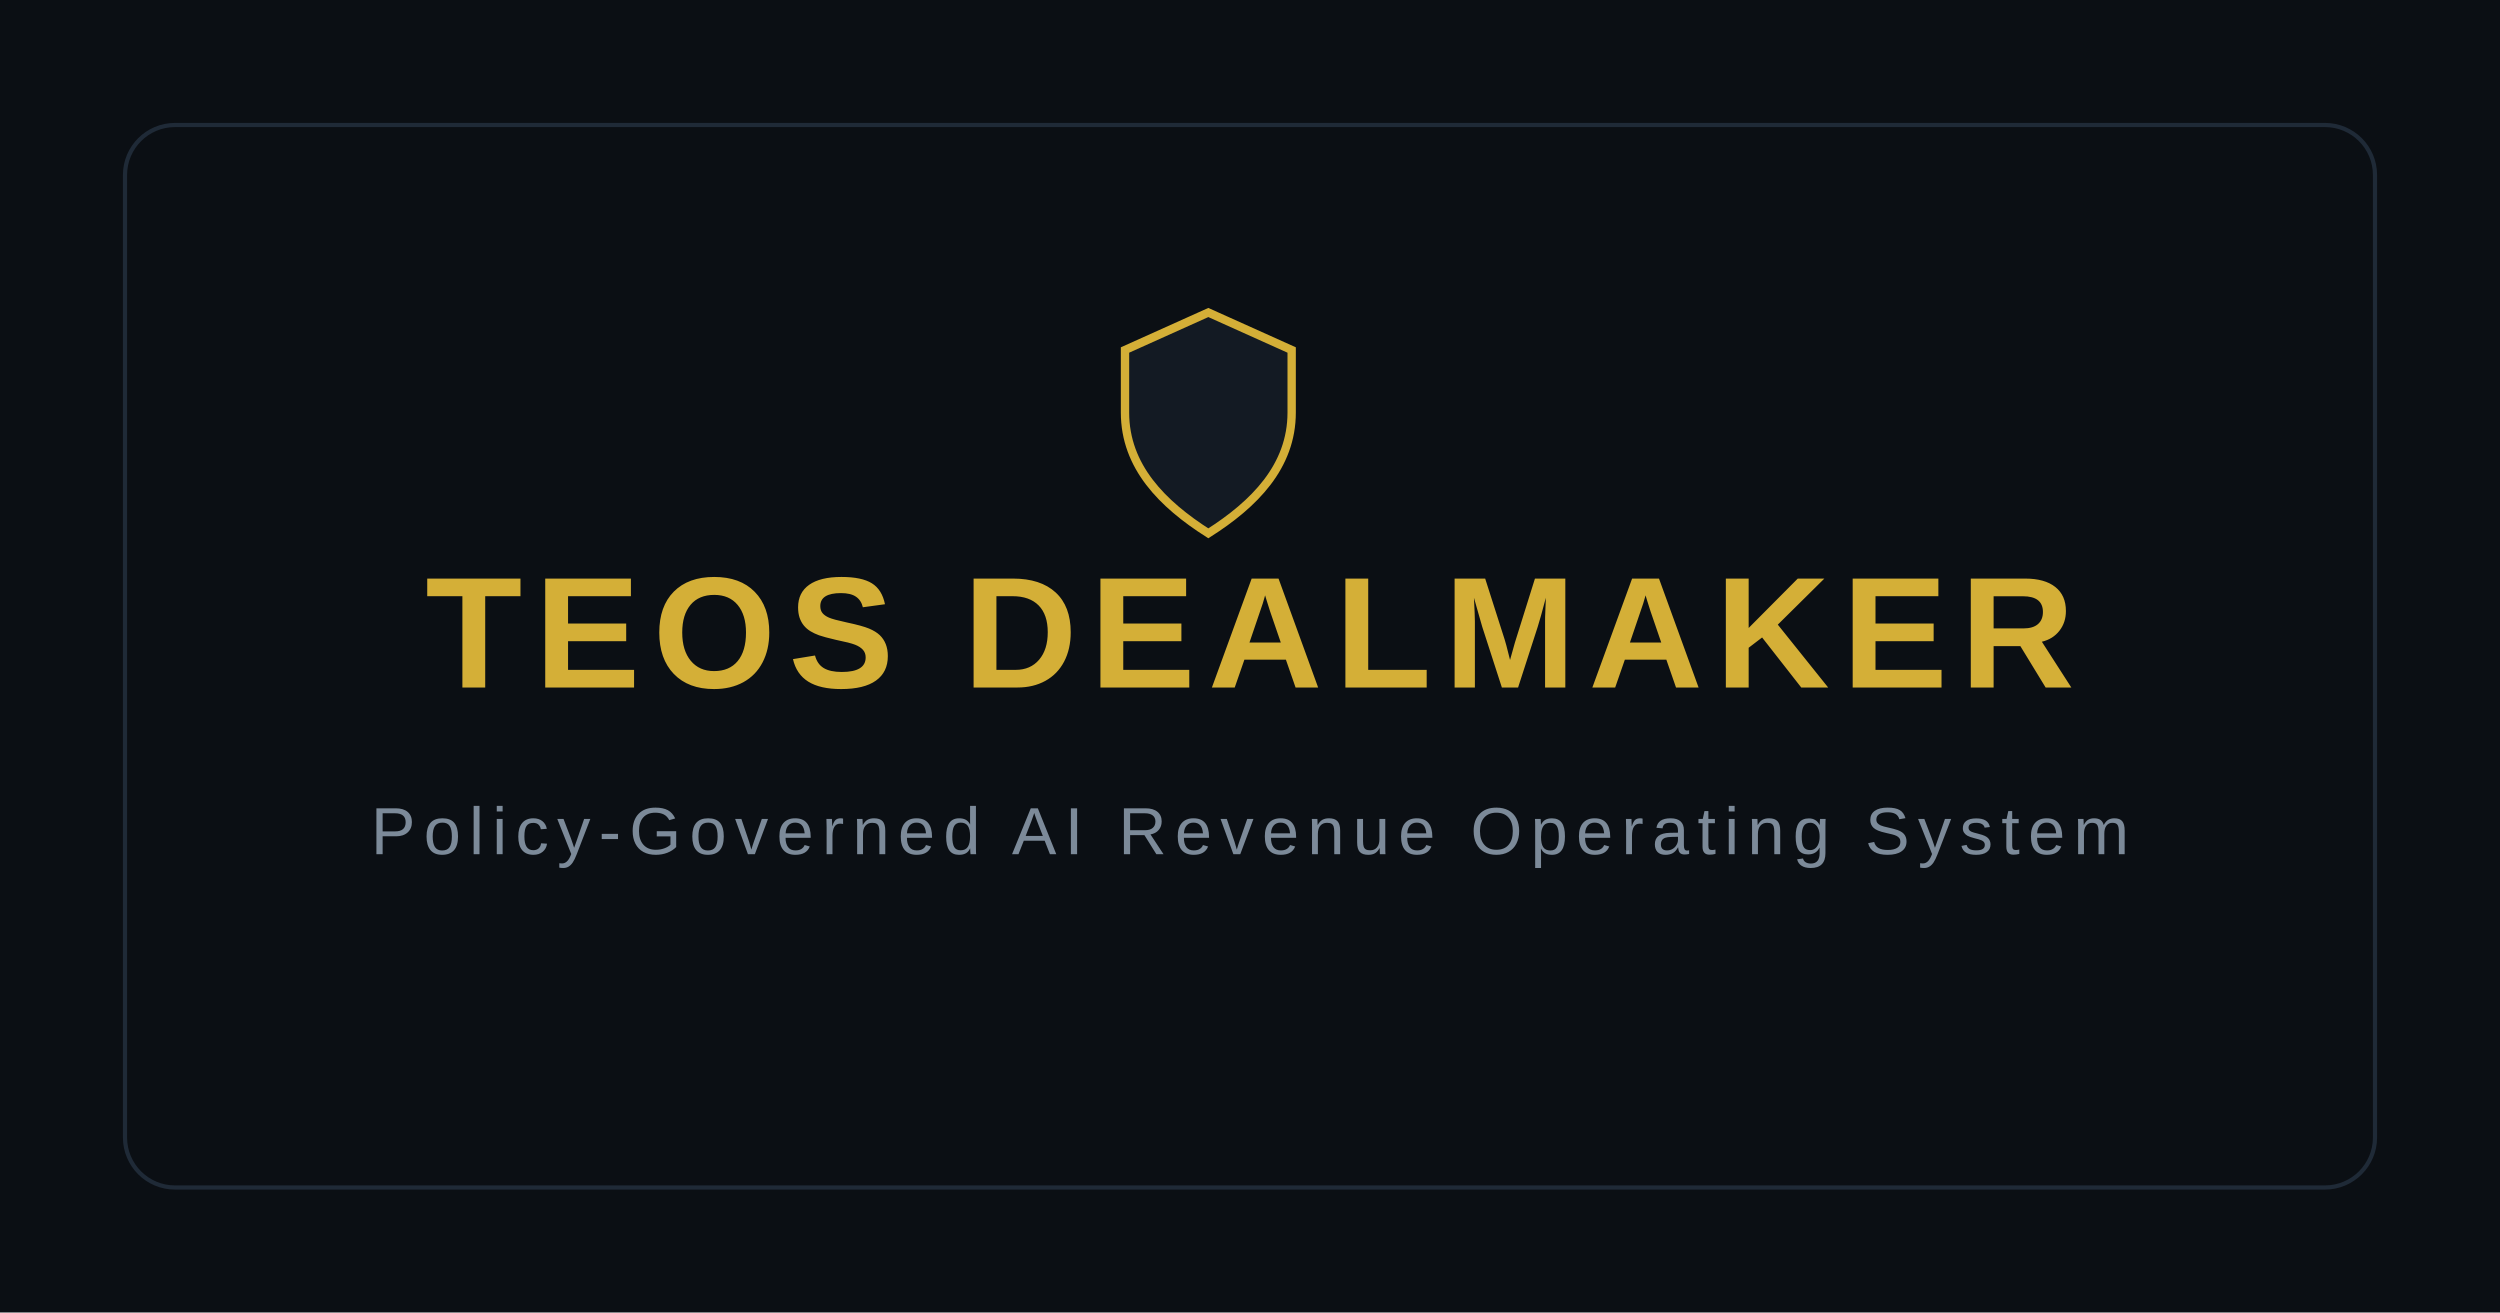
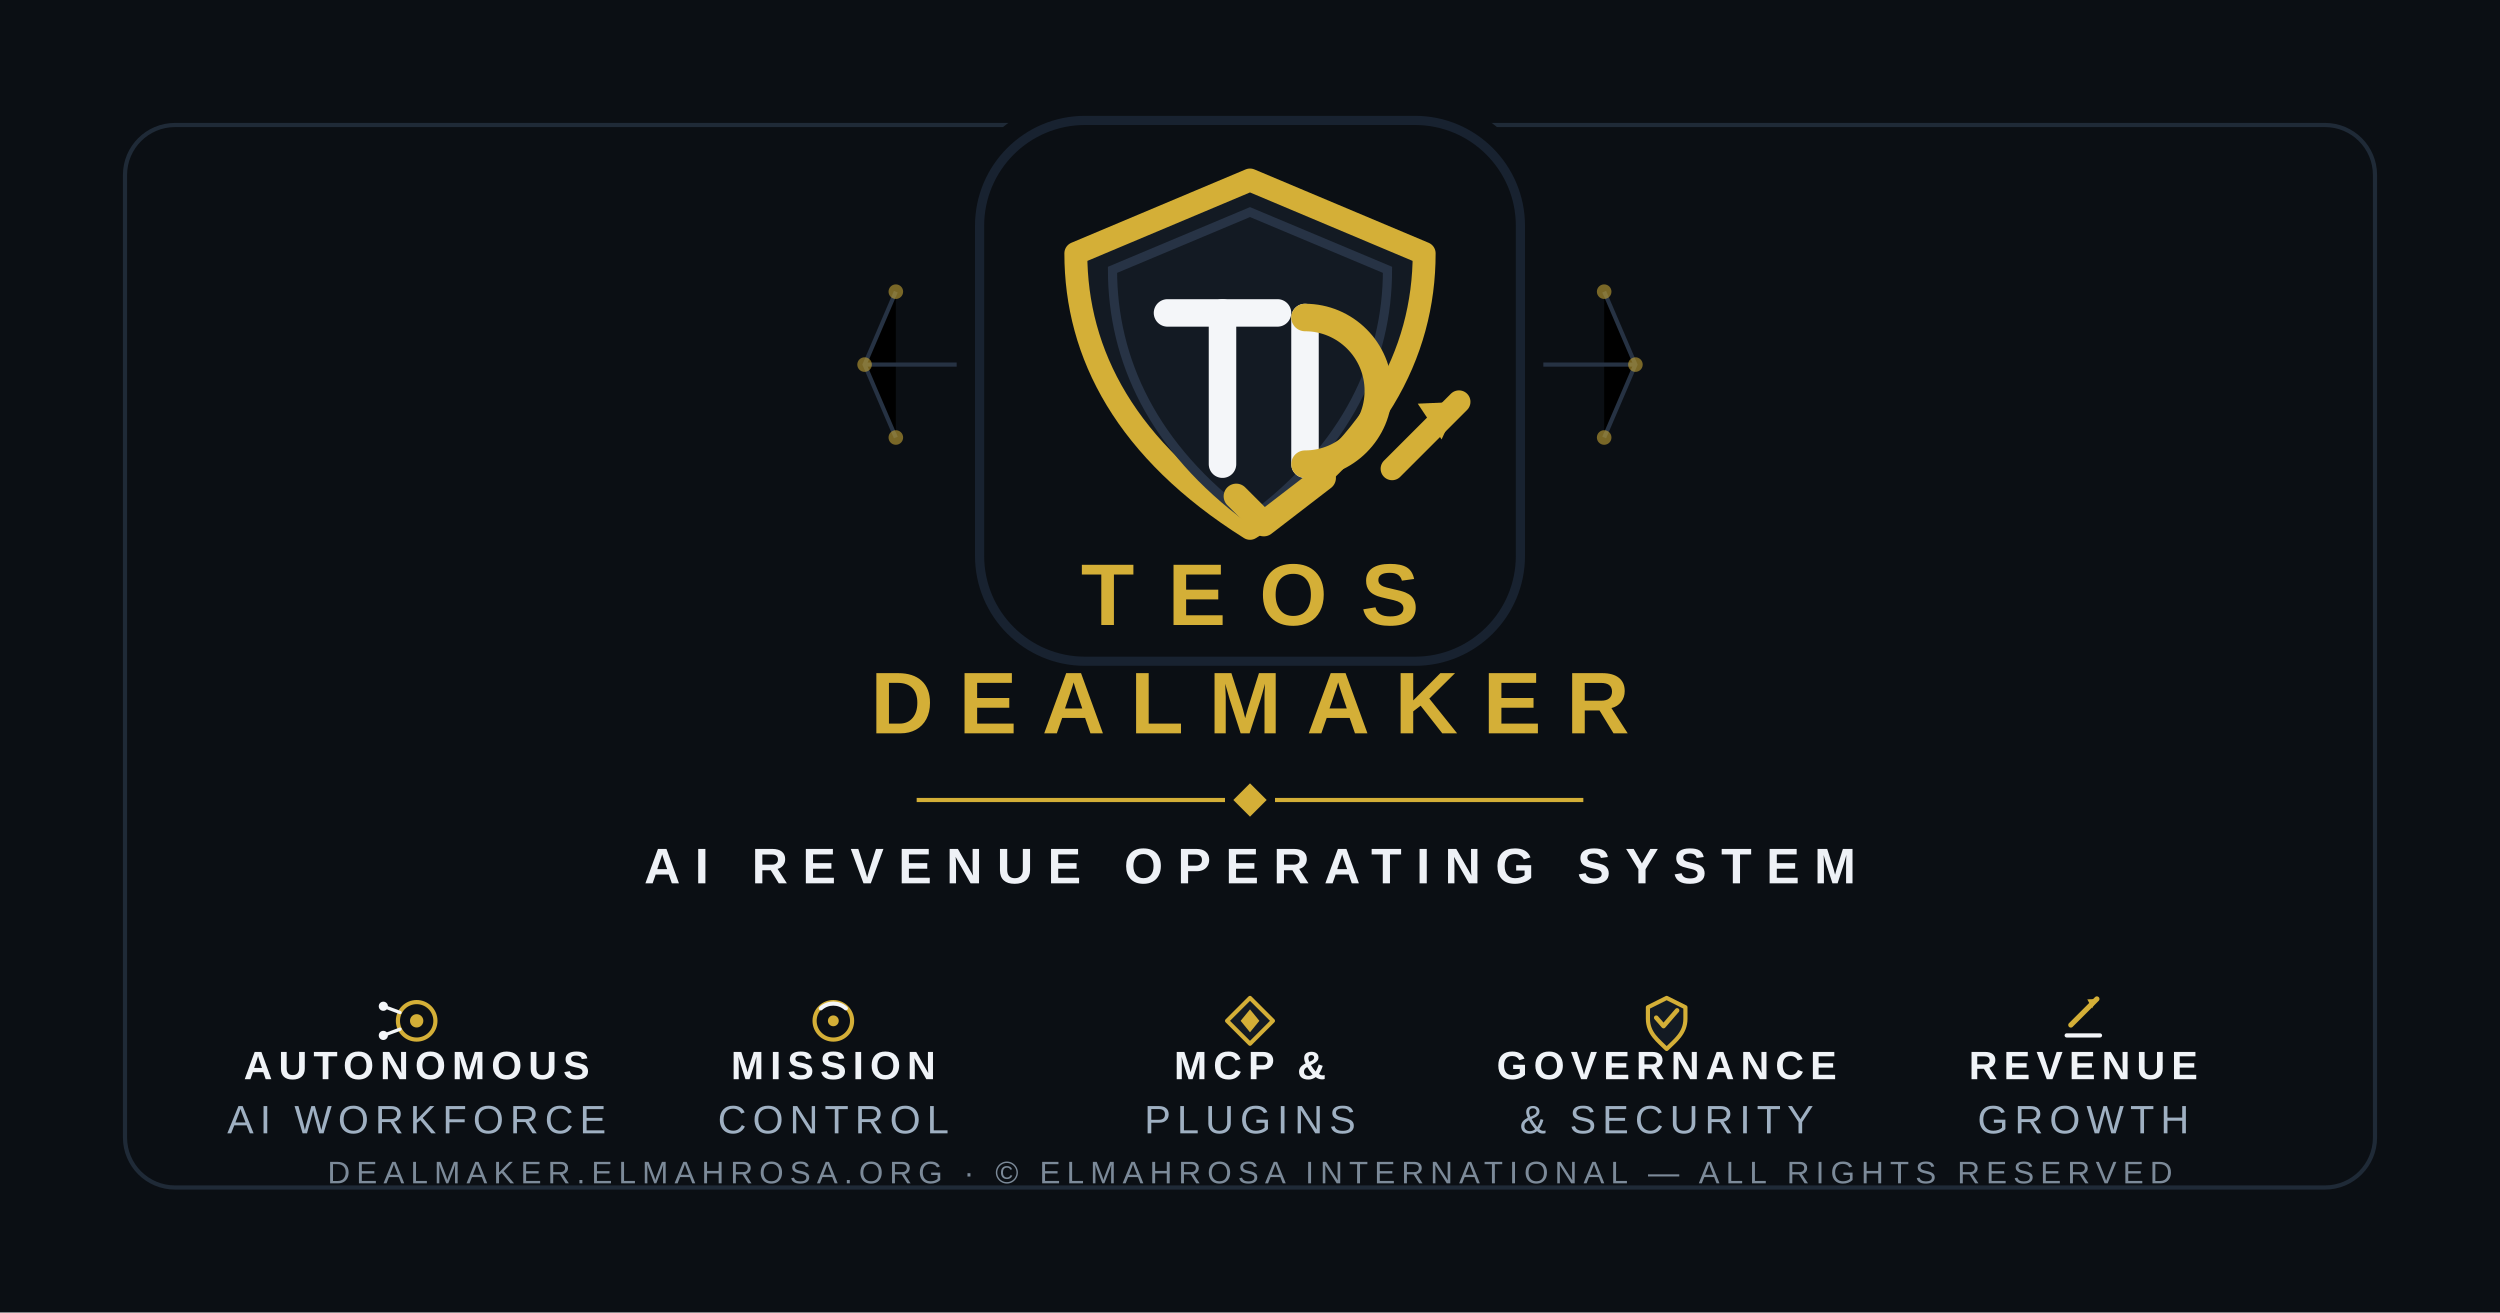
- <svg xmlns="http://www.w3.org/2000/svg" width="1200" height="630" viewBox="0 0 1200 630">
+ <svg xmlns="http://www.w3.org/2000/svg" width="1200" height="630" viewBox="0 0 1200 630" font-family="'Segoe UI',Arial,sans-serif">
  <rect width="1200" height="630" fill="#0b0f14" />
  <rect x="60" y="60" width="1080" height="510" rx="24" fill="none" stroke="#1f2a37" stroke-width="2" />
-   <path d="M580 150l40 18v30c0 26-18 44-40 58-22-14-40-32-40-58v-30z" fill="#131a23" stroke="#d4af37" stroke-width="4" />
-   <text x="600" y="330" font-family="Segoe UI, Arial, sans-serif" font-size="76" font-weight="700" fill="#d4af37" text-anchor="middle" letter-spacing="6">TEOS DEALMAKER</text>
-   <text x="600" y="410" font-family="Segoe UI, Arial, sans-serif" font-size="32" fill="#7c8a99" text-anchor="middle" letter-spacing="4">Policy-Governed AI Revenue Operating System</text>
+   <g stroke="#263243" stroke-width="2">
+     <path d="M430 140 415 175 430 210" />
+     <path d="M415 175 505 175" />
+     <path d="M770 140 785 175 770 210" />
+     <path d="M785 175 695 175" />
+   </g>
+   <g fill="#d4af37" opacity="0.55">
+     <circle cx="430" cy="140" r="3.5" />
+     <circle cx="415" cy="175" r="3.5" />
+     <circle cx="430" cy="210" r="3.5" />
+     <circle cx="770" cy="140" r="3.5" />
+     <circle cx="785" cy="175" r="3.5" />
+     <circle cx="770" cy="210" r="3.5" />
+   </g>
+   <g transform="translate(459.2 46.8) scale(4.4)">
+     <rect x="0" y="0" width="64" height="64" rx="14" fill="#0b0f14" />
+     <rect x="2.5" y="2.5" width="59" height="59" rx="11.5" fill="none" stroke="#182230" stroke-width="1" />
+     <path d="M32 9L51 17c0 11-5.5 21.5-19 30C18.5 38.5 13 28 13 17z" fill="#131a23" stroke="#d4af37" stroke-width="2.5" stroke-linejoin="round" />
+     <path d="M32 12.5L47 18.8c0 9.8-4.4 19.4-15 27.2C21.4 38.2 17 28.6 17 18.8z" fill="none" stroke="#273345" stroke-width="1" />
+     <g stroke-linecap="round" fill="none">
+       <path d="M23 23.5H35" stroke="#f4f6f9" stroke-width="3" />
+       <path d="M29 23.5V40" stroke="#f4f6f9" stroke-width="3" />
+       <path d="M38 24v16" stroke="#f4f6f9" stroke-width="3" />
+       <path d="M38 24a8 8 0 0 1 0 16" stroke="#d4af37" stroke-width="3" />
+     </g>
+     <path d="M30.5 43.5l3 3 6.5-5" fill="none" stroke="#d4af37" stroke-width="2.75" stroke-linecap="round" stroke-linejoin="round" />
+     <path d="M47.5 40.5L54.8 33.2" fill="none" stroke="#d4af37" stroke-width="2.5" stroke-linecap="round" />
+     <polygon points="54.8,33.2 50.3,33.4 52.9,37.3" fill="#d4af37" />
+   </g>
+   <text x="600" y="300" font-size="42" font-weight="700" fill="#d4af37" text-anchor="middle" letter-spacing="16">TEOS</text>
+   <text x="600" y="352" font-size="42" font-weight="700" fill="#d4af37" text-anchor="middle" letter-spacing="12">DEALMAKER</text>
+   <g stroke="#d4af37" stroke-width="2">
+     <path d="M440 384 588 384" />
+     <path d="M612 384 760 384" />
+   </g>
+   <polygon points="600,376 608,384 600,392 592,384" fill="#d4af37" />
+   <text x="600" y="424" font-size="24" font-weight="600" fill="#eef1f6" text-anchor="middle" letter-spacing="7">AI REVENUE OPERATING SYSTEM</text>
+   <g stroke-linecap="round" fill="none" stroke-linejoin="round">
+     <circle cx="200" cy="490" r="9" stroke="#d4af37" stroke-width="2" />
+     <circle cx="200" cy="490" r="3.2" fill="#d4af37" stroke="none" />
+     <path d="M192 486 184 483" stroke="#f4f6f9" stroke-width="1.6" />
+     <path d="M192 494 184 497" stroke="#f4f6f9" stroke-width="1.6" />
+     <circle cx="184" cy="483" r="2.2" fill="#f4f6f9" stroke="none" />
+     <circle cx="184" cy="497" r="2.2" fill="#f4f6f9" stroke="none" />
+     <circle cx="400" cy="490" r="9" stroke="#d4af37" stroke-width="2" />
+     <circle cx="400" cy="490" r="2.6" fill="#d4af37" stroke="none" />
+     <path d="M394 484A9 9 0 0 1 406 484" stroke="#f4f6f9" stroke-width="2" />
+     <polygon points="600,479 611,490 600,501 589,490" stroke="#d4af37" stroke-width="2" fill="#131a23" />
+     <polygon points="600,484.5 604.5,490 600,495.5 595.5,490" fill="#d4af37" stroke="none" />
+     <path d="M800 479 809 483.5v5.5c0 7-5 10.5-9 14.5-4-4-9-7.5-9-14.5v-5.5z" stroke="#d4af37" stroke-width="2" fill="#131a23" />
+     <path d="M795 488.5l3.5 4 6.5-7.5" stroke="#d4af37" stroke-width="2.2" />
+     <path d="M992 497h16" stroke="#f4f6f9" stroke-width="2" />
+     <path d="M994 492 1006.5 479.5" stroke="#d4af37" stroke-width="2.5" />
+     <polygon points="1006.5,479.5 1001.9,479.7 1004.2,484" fill="#d4af37" stroke="none" />
+   </g>
+   <text x="200" y="518" font-size="19" font-weight="600" fill="#f0f3f7" text-anchor="middle" letter-spacing="3">AUTONOMOUS</text>
+   <text x="200" y="544" font-size="19" font-weight="500" fill="#9fb0c2" text-anchor="middle" letter-spacing="3">AI WORKFORCE</text>
+   <text x="400" y="518" font-size="19" font-weight="600" fill="#f0f3f7" text-anchor="middle" letter-spacing="3">MISSION</text>
+   <text x="400" y="544" font-size="19" font-weight="500" fill="#9fb0c2" text-anchor="middle" letter-spacing="3">CONTROL</text>
+   <text x="600" y="518" font-size="19" font-weight="600" fill="#f0f3f7" text-anchor="middle" letter-spacing="3">MCP &amp;</text>
+   <text x="600" y="544" font-size="19" font-weight="500" fill="#9fb0c2" text-anchor="middle" letter-spacing="3">PLUGINS</text>
+   <text x="800" y="518" font-size="19" font-weight="600" fill="#f0f3f7" text-anchor="middle" letter-spacing="3">GOVERNANCE</text>
+   <text x="800" y="544" font-size="19" font-weight="500" fill="#9fb0c2" text-anchor="middle" letter-spacing="3">&amp; SECURITY</text>
+   <text x="1000" y="518" font-size="19" font-weight="600" fill="#f0f3f7" text-anchor="middle" letter-spacing="3">REVENUE</text>
+   <text x="1000" y="544" font-size="19" font-weight="500" fill="#9fb0c2" text-anchor="middle" letter-spacing="3">GROWTH</text>
+   <text x="600" y="568" font-size="15" font-weight="500" fill="#7c8a99" text-anchor="middle" letter-spacing="3">DEALMAKER.ELMAHROSA.ORG · © ELMAHROSA INTERNATIONAL — ALL RIGHTS RESERVED</text>
</svg>
